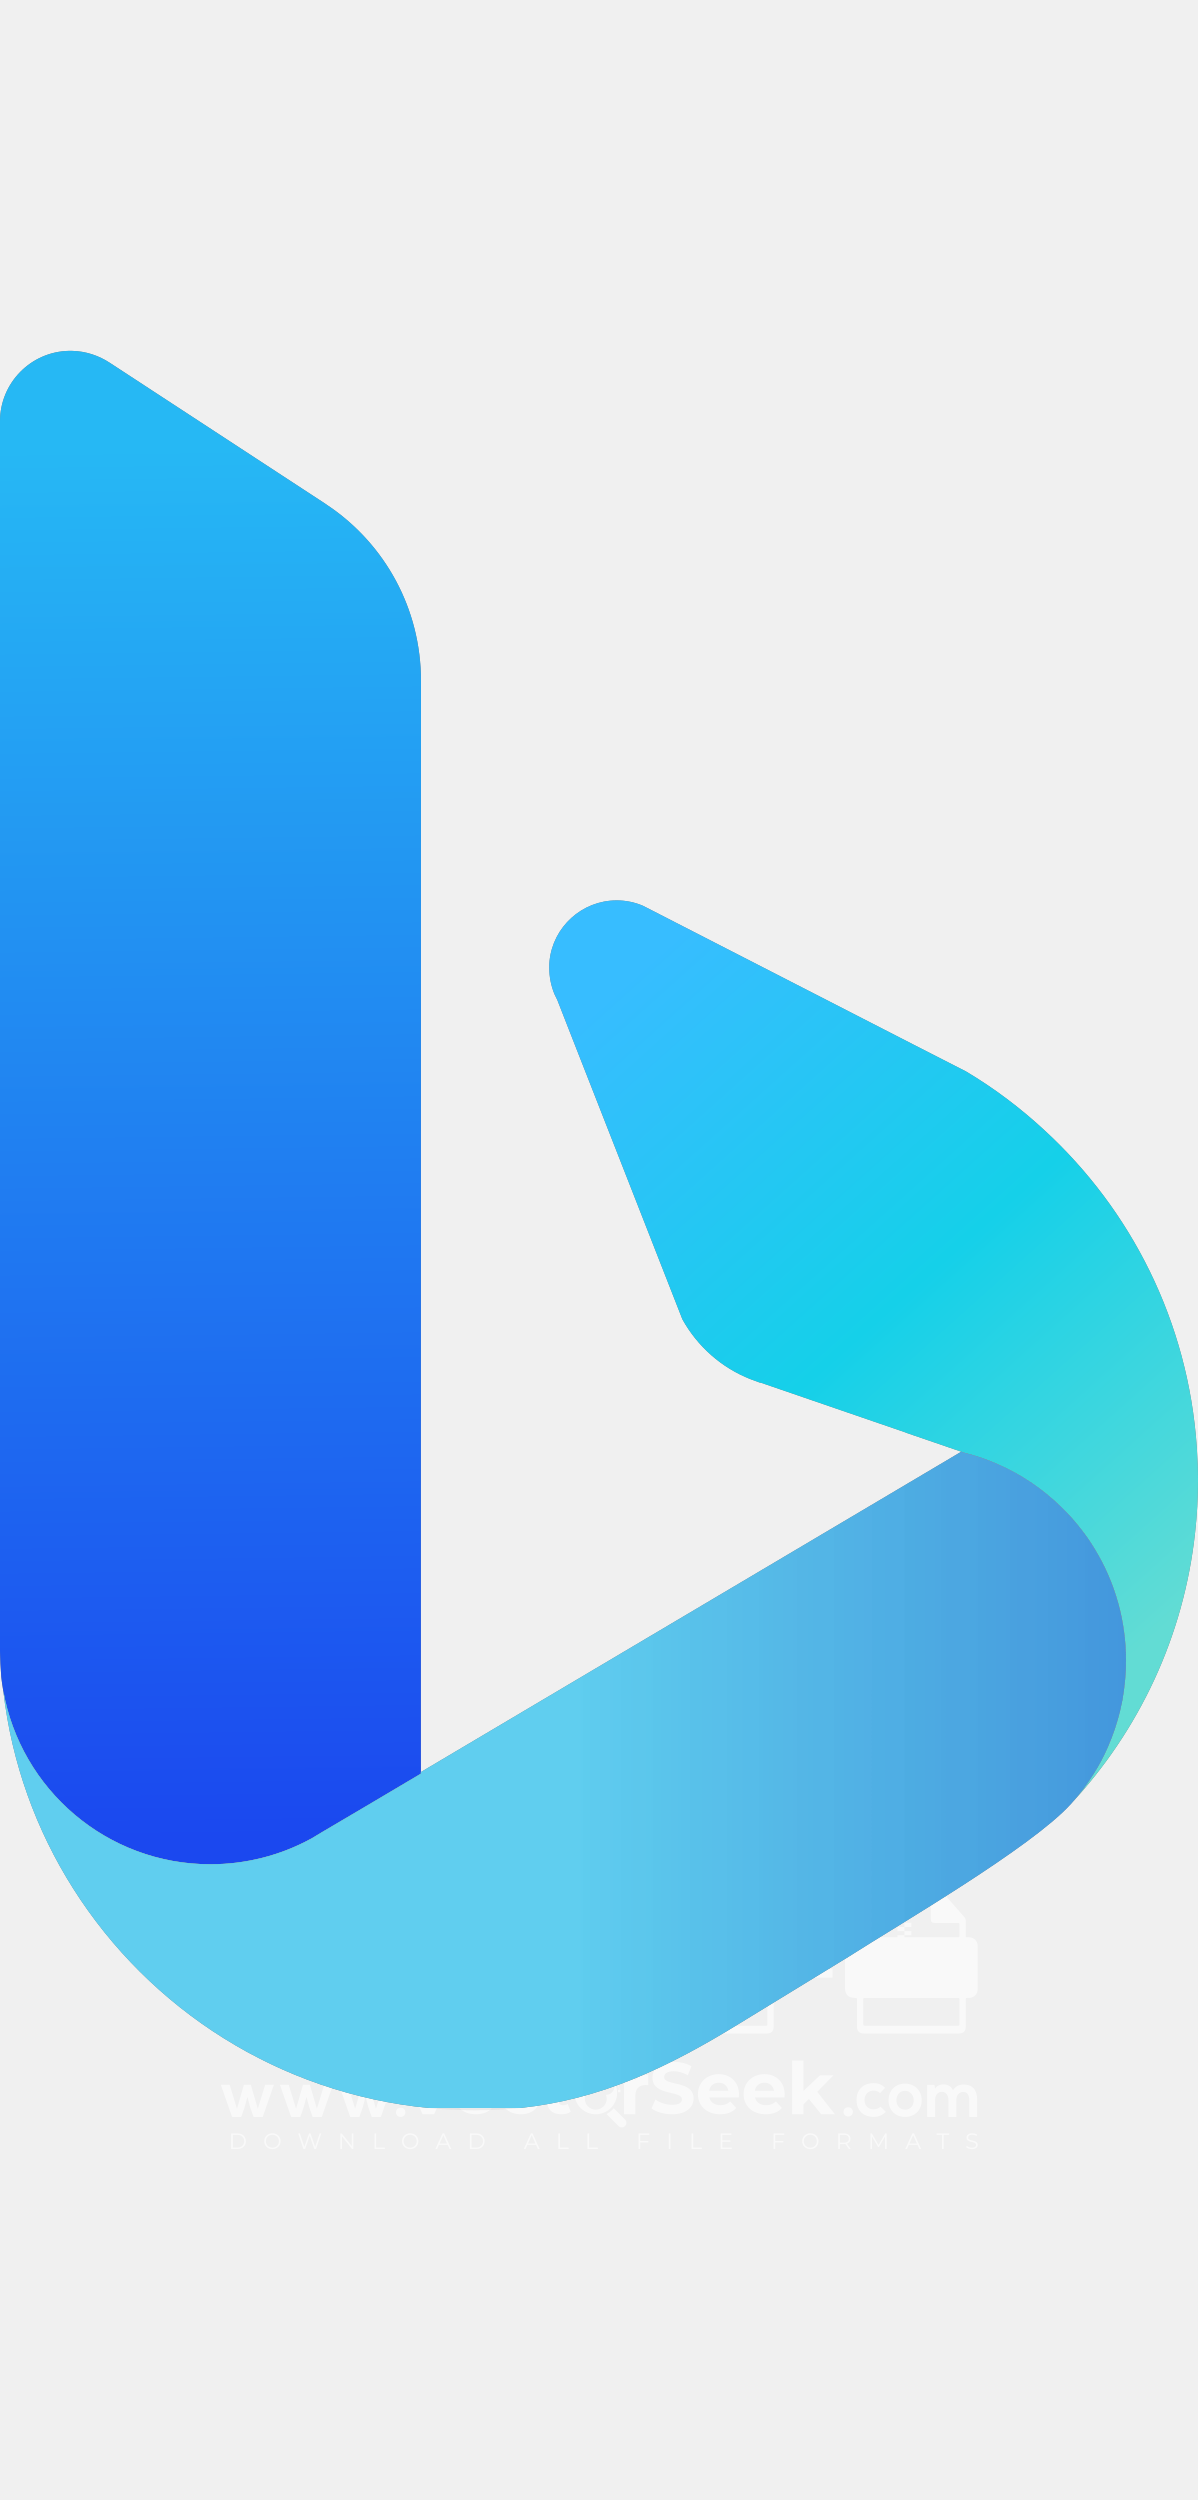
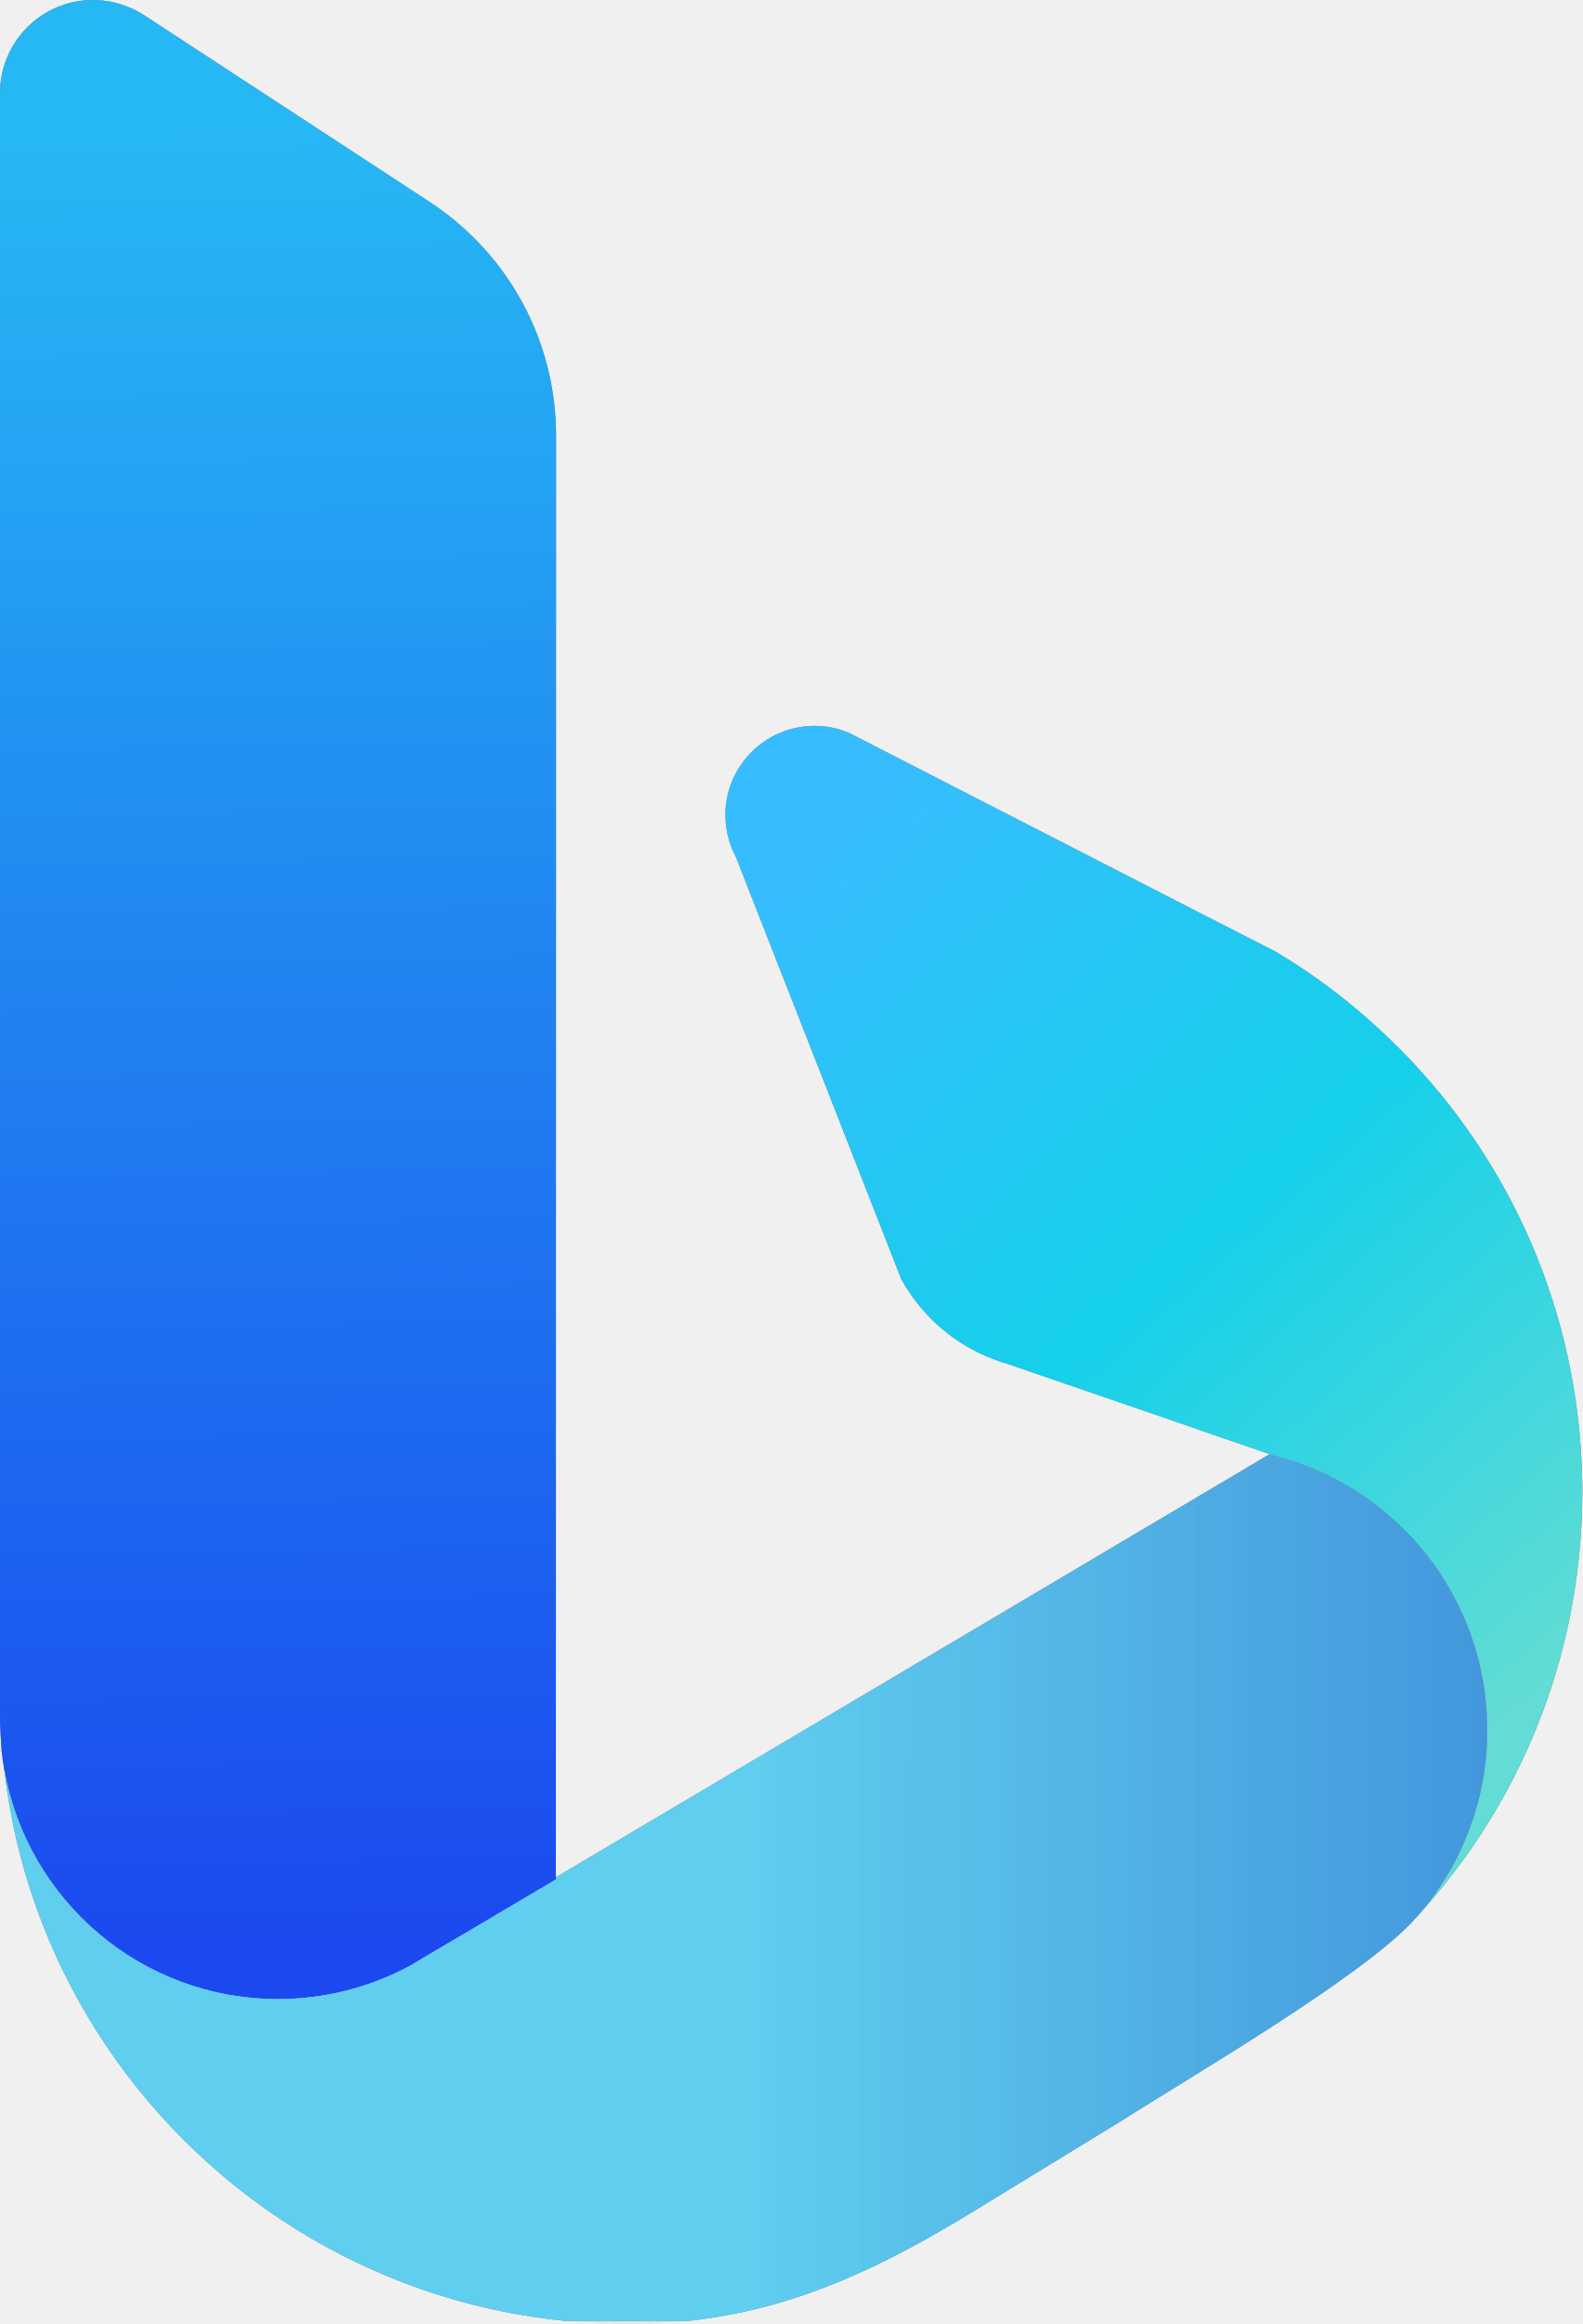
- <svg xmlns="http://www.w3.org/2000/svg" height="2500" viewBox="98.154 26.999 303.69 455.861" width="1198">
+ <svg xmlns="http://www.w3.org/2000/svg" viewBox="98.154 26.999 303.69 446.002">
  <linearGradient id="a" gradientTransform="matrix(3.1257 0 0 -3.1257 -318.006 1141.636)" gradientUnits="userSpaceOnUse" x1="183.69" x2="229.302" y1="305.461" y2="254.627">
    <stop offset="0" stop-color="#37bdff" />
    <stop offset=".25" stop-color="#26c6f4" />
    <stop offset=".5" stop-color="#15d0e9" />
    <stop offset=".75" stop-color="#3bd6df" />
    <stop offset="1" stop-color="#62dcd4" />
  </linearGradient>
  <linearGradient id="b" gradientTransform="matrix(3.1257 0 0 -3.1257 -318.006 1141.636)" gradientUnits="userSpaceOnUse" x1="150.92" x2="149.453" y1="236" y2="348.805">
    <stop offset="0" stop-color="#1b48ef" />
    <stop offset=".5" stop-color="#2080f1" />
    <stop offset="1" stop-color="#26b8f4" />
  </linearGradient>
  <linearGradient id="c" gradientTransform="matrix(3.1257 0 0 -3.1257 -318.006 1141.636)" gradientUnits="userSpaceOnUse" x1="178.928" x2="289.324" y1="240.707" y2="240.707">
    <stop offset="0" stop-color="#39d2ff" />
    <stop offset=".5" stop-color="#248ffa" />
    <stop offset="1" stop-color="#104cf5" />
  </linearGradient>
  <linearGradient id="d" gradientTransform="matrix(3.1257 0 0 -3.1257 -318.006 1141.636)" gradientUnits="userSpaceOnUse" x1="178.928" x2="289.324" y1="240.615" y2="240.615">
    <stop offset="0" stop-color="#fff" />
    <stop offset="1" />
  </linearGradient>
-   <g fill="#fff">
-     <g opacity=".61">
-       <path d="m213.765 461.172-5.561 12.845h-2.936l-5.542-12.845h3.212l3.908 9.175 3.964-9.175zm9.742 8.569h-7.469c.275 1.23 1.321 1.982 2.826 1.982 1.046 0 1.798-.312 2.477-.954l1.523 1.651c-.917 1.046-2.294 1.597-4.074 1.597-3.413 0-5.634-2.147-5.634-5.083 0-2.954 2.257-5.083 5.267-5.083 2.899 0 5.138 1.945 5.138 5.12.001.22-.035.532-.054.77m-7.505-1.67h4.863c-.202-1.248-1.138-2.055-2.422-2.055-1.304 0-2.239.789-2.441 2.055m8.733.863c0-2.973 2.294-5.083 5.505-5.083 2.074 0 3.707.899 4.423 2.514l-2.22 1.193c-.532-.936-1.321-1.358-2.221-1.358-1.45 0-2.587 1.009-2.587 2.734s1.138 2.734 2.587 2.734c.899 0 1.688-.404 2.221-1.358l2.22 1.211c-.716 1.578-2.349 2.495-4.423 2.495-3.211.001-5.505-2.109-5.505-5.082m18.093 4.459c-.587.422-1.45.624-2.331.624-2.33 0-3.688-1.193-3.688-3.542v-4.055h-1.523v-2.202h1.523v-2.404h2.863v2.404h2.459v2.202h-2.459v4.019c0 .844.458 1.303 1.229 1.303.422 0 .844-.128 1.156-.367zm19.646-9.396v2.643c-.238-.018-.422-.037-.642-.037-1.578 0-2.624.862-2.624 2.753v4.661h-2.863v-9.873h2.734v1.303c.697-.954 1.872-1.45 3.395-1.45m.825 8.533 1.009-2.239c1.083.789 2.697 1.339 4.239 1.339 1.762 0 2.477-.587 2.477-1.376 0-2.404-7.469-.752-7.469-5.524 0-2.184 1.762-4 5.413-4 1.615 0 3.267.385 4.459 1.138l-.918 2.257c-1.193-.679-2.422-1.009-3.56-1.009-1.761 0-2.44.66-2.44 1.468 0 2.367 7.468.734 7.468 5.45 0 2.147-1.78 3.982-5.45 3.982-2.035.001-4.09-.605-5.228-1.486m22.129-2.789h-7.469c.275 1.23 1.321 1.982 2.826 1.982 1.046 0 1.798-.312 2.477-.954l1.523 1.651c-.918 1.046-2.294 1.597-4.074 1.597-3.413 0-5.634-2.147-5.634-5.083 0-2.954 2.257-5.083 5.267-5.083 2.9 0 5.138 1.945 5.138 5.12.002.22-.035.532-.054.77m-7.505-1.67h4.863c-.202-1.248-1.138-2.055-2.422-2.055-1.303 0-2.239.789-2.441 2.055m19.084 1.67h-7.469c.275 1.23 1.321 1.982 2.826 1.982 1.046 0 1.798-.312 2.477-.954l1.523 1.651c-.918 1.046-2.294 1.597-4.074 1.597-3.413 0-5.634-2.147-5.634-5.083 0-2.954 2.257-5.083 5.267-5.083 2.899 0 5.138 1.945 5.138 5.12.001.22-.036.532-.054.77m-7.506-1.67h4.863c-.202-1.248-1.138-2.055-2.422-2.055-1.303 0-2.239.789-2.441 2.055m13.707 2.074-1.377 1.358v2.514h-2.862v-13.616h2.862v7.707l4.185-3.964h3.413l-4.111 4.184 4.478 5.689h-3.469zm-46.607 5.214-2.86-2.86a6.057 6.057 0 0 1 -1.534 1.284 5.127 5.127 0 0 1 -.283.199l3.027 3.027a1.166 1.166 0 1 0 1.65-1.65" />
-       <path d="m249.984 463.244a1.288 1.288 0 0 1 .921-.275 1.285 1.285 0 0 0 -1.745.209c-.051 0-.1.006-.151.008a.56.56 0 0 0 .064-.255.563.563 0 0 0 -.346-.519.78.78 0 0 1 .057.786 5.417 5.417 0 0 0 .39 10.82 5.42 5.42 0 0 0 5.42-5.42 5.414 5.414 0 0 0 -4.61-5.354m-2.001 1.412c.435 0 .844.112 1.199.309a2.372 2.372 0 0 1 3.083.419 2.47 2.47 0 0 0 -3.09-.131 2.46 2.46 0 0 0 -1.464-.478c-.3 0-.588.054-.854.152a2.469 2.469 0 0 1 1.126-.271m3.789 4.442c.115.305.181.634.181.979a2.777 2.777 0 0 1 -5.555 0c0-.345.066-.674.181-.979a2.165 2.165 0 0 1 1.133-4.014c.565 0 1.078.218 1.463.572a2.159 2.159 0 0 1 1.464-.572 2.165 2.165 0 1 1 1.133 4.014" />
-       <path d="m251.666 467.061a.902.902 0 1 1 -.614-.854.494.494 0 0 0 .595.676.809.809 0 0 1 .019.178m-3.411 0a.681.681 0 1 1 -.464-.646.374.374 0 0 0 .45.512.655.655 0 0 1 .014.134m-5.347.769h.616v.616h-.616zm11.919 0h.616v.616h-.616z" />
-       <path d="m255.205 468.082h-.14c0-3.248-2.642-5.89-5.89-5.89s-5.89 2.642-5.89 5.89h-.14c0-1.611.627-3.125 1.766-4.264s2.653-1.766 4.264-1.766 3.125.627 4.264 1.766 1.766 2.653 1.766 4.264" />
-       <path d="m248.868 461.814h.616v.616h-.616z" />
-       <path d="m244.95 462.052h8.45v.14h-8.45z" />
-       <path d="m245.174 462.15a.196.196 0 1 1 -.393 0 .196.196 0 0 1 .393 0m8.422 0a.196.196 0 1 1 -.393 0 .196.196 0 0 1 .393 0m60.76 11.259c0 1.559-2.364 1.559-2.364 0 .001-1.558 2.364-1.558 2.364 0zm-152.617-6.86 1.772 6.088 1.855-6.088h2.215l-2.823 8.14h-2.33l-.837-2.396-.722-2.708-.722 2.708-.837 2.396h-2.33l-2.839-8.14h2.231l1.855 6.088 1.756-6.088zm14.974 0 1.772 6.088 1.855-6.088h2.215l-2.823 8.14h-2.33l-.837-2.396-.722-2.708-.722 2.708-.837 2.396h-2.33l-2.839-8.14h2.231l1.855 6.088 1.756-6.088zm14.974 0 1.772 6.088 1.855-6.088h2.215l-2.823 8.14h-2.33l-.837-2.396-.722-2.708-.722 2.708-.837 2.396h-2.33l-2.839-8.14h2.231l1.855 6.088 1.756-6.088zm9.221 6.971c0 1.559-2.364 1.559-2.364 0 .001-1.558 2.364-1.558 2.364 0zm121.802-.111c-.935.919-1.919 1.28-3.117 1.28-2.346 0-4.3-1.411-4.3-4.282s1.953-4.284 4.3-4.284c1.149 0 2.035.329 2.921 1.199l-1.264 1.329a2.449 2.449 0 0 0 -1.623-.64c-1.346 0-2.33.985-2.33 2.396 0 1.542 1.05 2.362 2.297 2.362.64 0 1.28-.18 1.772-.672zm9.095-2.937c0 2.33-1.591 4.217-4.217 4.217s-4.201-1.887-4.201-4.217c0-2.314 1.609-4.217 4.185-4.217 2.577 0 4.233 1.903 4.233 4.217zm-6.416 0c0 1.231.739 2.38 2.199 2.38s2.199-1.149 2.199-2.38c0-1.215-.854-2.396-2.199-2.396-1.444.001-2.199 1.182-2.199 2.396zm13.183 4.217v-4.332c0-1.068-.559-2.035-1.658-2.035-1.082 0-1.722.967-1.722 2.035v4.332h-2.003v-8.107h1.855l.148.985c.426-.82 1.362-1.116 2.133-1.116.969 0 1.937.394 2.396 1.51.723-1.149 1.658-1.478 2.708-1.478 2.297 0 3.43 1.412 3.43 3.84v4.365h-2.003v-4.365c0-1.066-.442-1.97-1.526-1.97-1.082 0-1.756.935-1.756 2.003v4.332h-2.002z" />
-     </g>
-     <g opacity=".61">
-       <path d="m345.988 431.299c-.006-1.224-.959-2.121-2.189-2.14-.924-.014-.832.12-.834-.867-.003-1.097-.007-2.194.003-3.292a1.389 1.389 0 0 0 -.362-.976c-2.342-2.668-4.678-5.342-7.019-8.011-.12-.137-.275-.244-.414-.366h-18.641c-.794.293-1.14.868-1.138 1.709.01 3.748.004 7.496.004 11.243 0 .556-.003.589-.55.551-1.497-.102-2.516.986-2.497 2.492.044 3.476.013 6.953.014 10.429.001 1.58.867 2.443 2.45 2.449.582.002.582.002.582.6 0 2.219-.001 4.438.001 6.657.001 1.192.58 1.771 1.768 1.771h24.04c1.168 0 1.755-.583 1.757-1.745.002-2.256 0-4.512.001-6.768 0-.512.002-.511.52-.515.271-.002.541.008.809-.058.996-.246 1.69-1.044 1.694-2.069.016-3.697.018-7.396.001-11.094zm-28.451-14.137h16.01c.548 0 .554.007.554.561.001 2.243-.001 4.486.001 6.73.001.811.249 1.059 1.06 1.059l5.731.001c.458 0 .479.021.481.483.003.887.002 1.775 0 2.662-.001.477-.024.498-.504.499h-23.331c-.55 0-.552-.001-.552-.561v-10.871c0-.559.004-.563.55-.563zm23.285 34.417h-23.263c-.572 0-.574-.002-.574-.579-.001-1.997-.001-3.994.001-5.991 0-.464.023-.486.478-.487h23.41c.478 0 .499.02.499.503.002 1.997.001 3.994 0 5.991.002.558-.003.563-.551.563z" />
-       <path d="m327.418 417.053h1.757v1.054h-1.757zm-1.756 1.054h1.757v1.054h-1.757zm1.756 1.054h1.757v1.054h-1.757zm-1.756 1.054h1.757v1.054h-1.757zm1.756 1.054h1.757v1.054h-1.757zm-1.756 1.054h1.757v1.054h-1.757zm1.756 1.055h1.757v1.054h-1.757zm-1.756 1.054h1.757v1.054h-1.757zm1.756 1.054h1.757v1.054h-1.757zm-1.756 1.054h1.757v1.054h-1.757zm1.756 1.054h1.757v1.054h-1.757zm-1.756 1.054h1.757v1.054h-1.757zm-138.025 2.651c-.006-1.224-.959-2.121-2.189-2.14-.924-.014-.832.12-.834-.867-.003-1.097-.007-2.194.003-3.292a1.389 1.389 0 0 0 -.362-.976c-2.342-2.668-4.678-5.342-7.019-8.011-.12-.137-.275-.244-.414-.366h-18.641c-.794.293-1.14.868-1.138 1.709.01 3.748.004 7.496.004 11.243 0 .556-.003.589-.55.551-1.497-.102-2.516.986-2.497 2.492.044 3.476.013 6.953.014 10.429.001 1.58.867 2.443 2.45 2.449.582.002.582.002.582.6 0 2.219-.001 4.438.001 6.657.001 1.192.58 1.771 1.768 1.771h24.04c1.168 0 1.755-.583 1.757-1.745.002-2.256 0-4.512.001-6.768 0-.512.002-.511.52-.515.271-.002.541.008.809-.058.996-.246 1.69-1.044 1.694-2.069.016-3.697.019-7.396.001-11.094zm-28.45-14.137h16.01c.548 0 .554.007.554.561.001 2.243-.001 4.486.001 6.73.001.811.249 1.059 1.06 1.059l5.731.001c.458 0 .479.021.481.483.003.887.002 1.775 0 2.662-.001.477-.024.498-.504.499h-23.331c-.55 0-.552-.001-.552-.561v-10.871c-.001-.559.003-.563.55-.563zm23.285 34.417h-23.263c-.572 0-.574-.002-.574-.579-.001-1.997-.001-3.994.001-5.991 0-.464.023-.486.478-.487h23.41c.478 0 .499.02.499.503.002 1.997.001 3.994 0 5.991.001.558-.004.563-.551.563z" />
-       <path d="m159.779 440.669v-7.897h2.779c.375 0 .726.061 1.053.182s.612.292.855.513a2.392 2.392 0 0 1 .783 1.798c0 .375-.07.715-.21 1.02s-.331.568-.573.789c-.243.221-.528.392-.855.513s-.678.182-1.053.182h-1.29v2.901h-1.489zm2.801-4.313c.39 0 .684-.111.882-.331a1.1 1.1 0 0 0 .298-.761c0-.14-.024-.276-.072-.408s-.121-.248-.221-.347c-.099-.099-.223-.178-.37-.237s-.32-.089-.518-.089h-1.312v2.173zm3.728-3.585h1.731l3.177 5.294h.088l-.088-1.522v-3.772h1.478v7.897h-1.566l-3.353-5.592h-.088l.088 1.522v4.07h-1.467zm11.614 3.563h3.872a3.368 3.368 0 0 1 .077.695c0 .507-.077.985-.231 1.434s-.397.849-.728 1.202a3.646 3.646 0 0 1 -1.268.871c-.493.206-1.055.309-1.688.309a4.272 4.272 0 0 1 -1.622-.309 4.033 4.033 0 0 1 -2.217-2.167 4.058 4.058 0 0 1 -.331-1.649c0-.595.11-1.145.331-1.649s.518-.939.894-1.307c.375-.367.816-.654 1.323-.86s1.048-.309 1.622-.309c.64 0 1.211.11 1.715.331s.935.526 1.296.915l-1.025 1.004a2.732 2.732 0 0 0 -.861-.623c-.316-.143-.695-.215-1.136-.215a2.76 2.76 0 0 0 -1.026.193 2.583 2.583 0 0 0 -.85.546c-.242.235-.436.52-.579.855s-.215.708-.215 1.119c0 .412.072.785.215 1.12s.338.62.584.855.531.418.855.546a2.77 2.77 0 0 0 1.037.193c.419 0 .773-.061 1.064-.182.29-.121.538-.278.744-.469.148-.132.275-.3.381-.502s.189-.428.248-.678h-2.482v-1.269zm46.097-5.035c-.006-1.224-.959-2.121-2.189-2.14-.924-.014-.832.12-.834-.867-.003-1.097-.007-2.194.003-3.292a1.389 1.389 0 0 0 -.362-.976c-2.342-2.668-4.678-5.342-7.019-8.011-.12-.137-.275-.244-.414-.366h-18.641c-.794.293-1.14.868-1.138 1.709.01 3.748.004 7.496.004 11.243 0 .556-.003.589-.55.551-1.497-.102-2.516.986-2.497 2.492.044 3.476.013 6.953.014 10.429.001 1.58.867 2.443 2.45 2.449.582.002.582.002.582.6 0 2.219-.001 4.438.001 6.657.001 1.192.58 1.771 1.768 1.771h24.04c1.168 0 1.755-.583 1.757-1.745.002-2.256 0-4.512.001-6.768 0-.512.002-.511.52-.515.271-.002.541.008.809-.058.997-.246 1.69-1.044 1.694-2.069.016-3.697.018-7.396.001-11.094zm-28.451-14.137h16.01c.548 0 .554.007.554.561.001 2.243-.001 4.486.001 6.73.001.811.249 1.059 1.06 1.059l5.731.001c.458 0 .479.021.481.483.003.887.002 1.775 0 2.662-.001.477-.024.498-.504.499h-23.331c-.55 0-.552-.001-.552-.561v-10.871c0-.559.004-.563.55-.563zm23.286 34.417h-23.263c-.572 0-.574-.002-.574-.579-.001-1.997-.001-3.994.001-5.991 0-.464.023-.486.478-.487h23.41c.478 0 .499.02.499.503.002 1.997.001 3.994 0 5.991.001.558-.004.563-.551.563z" />
-       <path d="m205.111 432.771h1.699l2.967 7.897h-1.644l-.651-1.886h-3.044l-.651 1.886h-1.643zm1.886 4.644-.706-1.974-.287-.96h-.088l-.287.96-.706 1.974zm4.334-2.879a.917.917 0 0 1 -.657-.271.903.903 0 0 1 -.27-.656.903.903 0 0 1 .27-.656.909.909 0 0 1 .298-.198.913.913 0 0 1 .359-.072c.257 0 .478.09.662.27.184.181.276.399.276.656s-.092.476-.276.656a.909.909 0 0 1 -.662.271zm-.716 6.133v-5.404h1.445v5.404zm50.429-9.37c-.006-1.224-.959-2.121-2.189-2.14-.924-.014-.832.12-.834-.867-.003-1.097-.007-2.194.003-3.292a1.389 1.389 0 0 0 -.362-.976c-2.342-2.668-4.678-5.342-7.019-8.011-.12-.137-.275-.244-.414-.366h-18.641c-.794.293-1.14.868-1.138 1.709.01 3.748.004 7.496.004 11.243 0 .556-.003.589-.55.551-1.497-.102-2.516.986-2.497 2.492.044 3.476.013 6.953.014 10.429.001 1.58.867 2.443 2.45 2.449.582.002.582.002.582.6 0 2.219-.001 4.438.001 6.657.001 1.192.58 1.771 1.768 1.771h24.04c1.168 0 1.755-.583 1.757-1.745.002-2.256 0-4.512.001-6.768 0-.512.002-.511.52-.515.271-.002.541.008.809-.058.996-.246 1.69-1.044 1.694-2.069.016-3.697.018-7.396.001-11.094zm-28.451-14.137h16.01c.548 0 .554.007.554.561.001 2.243-.001 4.486.001 6.73.001.811.249 1.059 1.06 1.059l5.731.001c.458 0 .479.021.481.483.003.887.002 1.775 0 2.662-.001.477-.024.498-.504.499h-23.331c-.55 0-.552-.001-.552-.561v-10.871c-.001-.559.004-.563.55-.563zm23.285 34.417h-23.263c-.572 0-.574-.002-.574-.579-.001-1.997-.001-3.994.001-5.991 0-.464.023-.486.478-.487h23.41c.478 0 .499.02.499.503.002 1.997.001 3.994 0 5.991.002.558-.003.563-.551.563z" />
-       <path d="m236.361 440.845c-.338 0-.662-.048-.971-.143s-.592-.239-.849-.43-.481-.425-.673-.7a3.385 3.385 0 0 1 -.452-.965l1.401-.551c.103.397.283.726.54.987s.596.392 1.015.392c.154 0 .303-.02.447-.061.143-.04.272-.099.386-.176s.204-.175.27-.292a.822.822 0 0 0 .099-.408.99.99 0 0 0 -.077-.397.941.941 0 0 0 -.259-.331 2.31 2.31 0 0 0 -.475-.298 7.293 7.293 0 0 0 -.722-.298l-.485-.176a3.669 3.669 0 0 1 -.645-.298c-.217-.125-.413-.276-.59-.452s-.322-.384-.436-.623-.171-.509-.171-.81a2.069 2.069 0 0 1 .7-1.572c.224-.202.492-.36.805-.474s.66-.171 1.042-.171c.397 0 .74.053 1.031.16s.537.243.739.408.366.348.491.546c.125.199.217.386.276.563l-1.312.551a1.41 1.41 0 0 0 -.402-.596c-.195-.176-.462-.265-.8-.265-.324 0-.592.075-.805.226s-.32.348-.32.59c0 .235.103.436.309.601s.533.325.982.48l.497.165c.316.111.605.237.866.381.261.143.485.314.673.513a2.1 2.1 0 0 1 .43.678c.1.254.149.546.149.877 0 .412-.083.767-.248 1.064a2.283 2.283 0 0 1 -.634.734 2.754 2.754 0 0 1 -.872.43 3.445 3.445 0 0 1 -.95.141zm3.155-8.074h1.61l1.633 4.754.287 1.015h.088l.309-1.015 1.699-4.754h1.61l-2.879 7.897h-1.566zm11.581 3.563h3.871a3.145 3.145 0 0 1 .078.695c0 .507-.078.985-.232 1.434s-.397.849-.728 1.202a3.636 3.636 0 0 1 -1.268.871c-.493.206-1.055.309-1.688.309-.574 0-1.114-.103-1.621-.309s-.949-.492-1.324-.86a4.075 4.075 0 0 1 -1.225-2.956c0-.595.11-1.145.331-1.649s.518-.939.894-1.307a4.043 4.043 0 0 1 1.324-.86 4.263 4.263 0 0 1 1.621-.309c.64 0 1.211.11 1.715.331s.936.526 1.296.915l-1.026 1.004a2.72 2.72 0 0 0 -.861-.623c-.316-.143-.694-.215-1.136-.215-.36 0-.702.065-1.026.193a2.58 2.58 0 0 0 -.849.546c-.243.235-.436.52-.579.855s-.215.708-.215 1.119c0 .412.072.785.215 1.12s.338.62.585.855c.246.235.531.418.854.546.324.129.669.193 1.037.193.419 0 .774-.061 1.064-.182s.539-.278.745-.469c.147-.132.274-.3.38-.502a2.83 2.83 0 0 0 .248-.678h-2.482v-1.269zm46.203-5.035c-.006-1.224-.959-2.121-2.189-2.14-.924-.014-.832.12-.834-.867-.003-1.097-.007-2.194.003-3.292a1.389 1.389 0 0 0 -.362-.976c-2.342-2.668-4.678-5.342-7.019-8.011-.12-.137-.275-.244-.414-.366h-18.641c-.794.293-1.14.868-1.138 1.709.01 3.748.004 7.496.004 11.243 0 .556-.003.589-.55.551-1.497-.102-2.516.986-2.497 2.492.044 3.476.013 6.953.014 10.429.001 1.58.867 2.443 2.45 2.449.582.002.582.002.582.6 0 2.219-.001 4.438.001 6.657.001 1.192.58 1.771 1.768 1.771h24.04c1.168 0 1.755-.583 1.757-1.745.002-2.256 0-4.512.001-6.768 0-.512.002-.511.52-.515.271-.002.541.008.809-.058.996-.246 1.69-1.044 1.694-2.069.016-3.697.019-7.396.001-11.094zm-28.45-14.137h16.01c.548 0 .554.007.554.561.001 2.243-.001 4.486.001 6.73.001.811.249 1.059 1.06 1.059l5.731.001c.458 0 .479.021.481.483.003.887.002 1.775 0 2.662-.001.477-.024.498-.504.499h-23.331c-.55 0-.552-.001-.552-.561v-10.871c-.001-.559.003-.563.55-.563zm23.285 34.417h-23.263c-.572 0-.574-.002-.574-.579-.001-1.997-.001-3.994.001-5.991 0-.464.023-.486.478-.487h23.41c.478 0 .499.02.499.503v5.991c.001.558-.004.563-.551.563z" />
-       <path d="m272.966 434.183v1.831h3.165v1.412h-3.165v1.831h3.518v1.412h-5.007v-7.897h5.007v1.412h-3.518zm4.886 6.486v-7.897h2.779c.375 0 .726.061 1.053.182s.612.292.855.513.434.483.574.789c.14.305.209.642.209 1.009 0 .375-.07.715-.209 1.02-.14.305-.331.568-.574.789s-.528.392-.855.513-.678.182-1.053.182h-1.29v2.901h-1.489zm2.801-4.313c.389 0 .684-.111.882-.331a1.1 1.1 0 0 0 .298-.761c0-.14-.024-.276-.072-.408s-.121-.248-.221-.347a1.08 1.08 0 0 0 -.37-.237 1.387 1.387 0 0 0 -.518-.089h-1.312v2.173zm6.144 4.489c-.338 0-.662-.048-.971-.143s-.592-.239-.849-.43-.482-.425-.673-.7a3.385 3.385 0 0 1 -.452-.965l1.401-.551c.103.397.283.726.541.987.257.261.595.392 1.015.392.154 0 .303-.02.447-.061.143-.04.272-.099.386-.176s.204-.175.27-.292a.822.822 0 0 0 .1-.408.99.99 0 0 0 -.077-.397.941.941 0 0 0 -.259-.331 2.3 2.3 0 0 0 -.474-.298 7.322 7.322 0 0 0 -.723-.298l-.485-.176c-.213-.073-.428-.173-.645-.298s-.414-.276-.59-.452-.322-.384-.436-.623-.171-.509-.171-.81a2.085 2.085 0 0 1 .7-1.572c.224-.202.493-.36.805-.474s.66-.171 1.042-.171c.397 0 .741.053 1.031.16s.537.243.739.408.365.348.491.546c.125.199.217.386.276.563l-1.312.551a1.404 1.404 0 0 0 -.403-.596c-.195-.176-.462-.265-.799-.265-.324 0-.592.075-.805.226s-.32.348-.32.59c0 .235.103.436.309.601s.533.325.982.48l.496.165c.316.111.605.237.866.381.261.143.485.314.673.513a2.1 2.1 0 0 1 .43.678c.099.254.149.546.149.877 0 .412-.083.767-.248 1.064a2.283 2.283 0 0 1 -.634.734 2.754 2.754 0 0 1 -.872.43 3.463 3.463 0 0 1 -.951.141zm34.597-1.677 4.004-4.985h-3.827v-1.412h5.559v1.5l-3.96 4.985h4.004v1.412h-5.779v-1.5zm7.015-6.397h1.489v7.897h-1.489zm3.077 7.898v-7.897h2.779c.375 0 .726.061 1.053.182s.612.292.855.513.434.483.574.789c.14.305.209.642.209 1.009 0 .375-.07.715-.209 1.02-.14.305-.331.568-.574.789s-.528.392-.855.513-.678.182-1.053.182h-1.29v2.901h-1.489zm2.802-4.313c.389 0 .684-.111.882-.331a1.1 1.1 0 0 0 .298-.761c0-.14-.024-.276-.072-.408s-.121-.248-.221-.347a1.08 1.08 0 0 0 -.37-.237 1.387 1.387 0 0 0 -.518-.089h-1.312v2.173z" />
-     </g>
-     <path d="m300.133 433.27h9.067v2.242h-9.067zm0 3.866h9.067v2.243h-9.067z" opacity=".61" />
-     <path d="m156.756 478.878h1.607c1.263 0 2.114.812 2.114 1.974 0 1.161-.851 1.973-2.114 1.973h-1.607zm1.584 3.586c1.049 0 1.725-.665 1.725-1.612s-.677-1.613-1.725-1.613h-1.167v3.225zm6.799-1.613c0-1.15.879-2.007 2.075-2.007 1.184 0 2.069.851 2.069 2.007s-.885 2.007-2.069 2.007c-1.195 0-2.075-.856-2.075-2.007zm3.727 0c0-.942-.705-1.635-1.652-1.635-.953 0-1.663.693-1.663 1.635 0 .941.71 1.635 1.663 1.635.948 0 1.652-.693 1.652-1.635zm10.73-1.973-1.331 3.947h-.44l-1.156-3.366-1.161 3.366h-.434l-1.331-3.947h.429l1.139 3.394 1.178-3.394h.389l1.161 3.411 1.156-3.411zm8.135 0v3.947h-.344l-2.537-3.202v3.202h-.417v-3.947h.344l2.543 3.203v-3.203zm5.362 0h.417v3.586h2.21v.361h-2.627zm6.968 1.973c0-1.15.879-2.007 2.075-2.007 1.184 0 2.069.851 2.069 2.007s-.885 2.007-2.069 2.007c-1.195 0-2.075-.856-2.075-2.007zm3.727 0c0-.942-.705-1.635-1.652-1.635-.953 0-1.663.693-1.663 1.635 0 .941.71 1.635 1.663 1.635.947 0 1.652-.693 1.652-1.635zm7.848.919h-2.199l-.474 1.054h-.434l1.804-3.947h.412l1.804 3.947h-.44zm-.152-.338-.947-2.12-.947 2.12zm5.796-2.554h1.607c1.263 0 2.114.812 2.114 1.974 0 1.161-.851 1.973-2.114 1.973h-1.607zm1.584 3.586c1.049 0 1.725-.665 1.725-1.612s-.677-1.613-1.725-1.613h-1.167v3.225zm15.177-.694h-2.199l-.474 1.054h-.434l1.804-3.947h.412l1.804 3.947h-.44zm-.152-.338-.947-2.12-.947 2.12zm5.796-2.554h.417v3.586h2.21v.361h-2.627zm7.397 0h.417v3.586h2.21v.361h-2.627zm13.367.361v1.551h2.041v.361h-2.041v1.675h-.417v-3.947h2.706v.361h-2.289zm7.229-.361h.417v3.947h-.417zm5.778 0h.417v3.586h2.21v.361h-2.627zm10.188 3.586v.361h-2.791v-3.947h2.706v.361h-2.289v1.404h2.041v.355h-2.041v1.466zm11.028-3.225v1.551h2.041v.361h-2.041v1.675h-.417v-3.947h2.706v.361h-2.289zm6.828 1.612c0-1.15.879-2.007 2.075-2.007 1.184 0 2.069.851 2.069 2.007s-.885 2.007-2.069 2.007c-1.196 0-2.075-.856-2.075-2.007zm3.726 0c0-.942-.705-1.635-1.652-1.635-.953 0-1.663.693-1.663 1.635 0 .941.71 1.635 1.663 1.635.948 0 1.652-.693 1.652-1.635zm8.125 1.974-.902-1.269a2.884 2.884 0 0 1 -.316.017h-1.06v1.252h-.417v-3.947h1.477c1.004 0 1.613.507 1.613 1.353 0 .62-.327 1.054-.902 1.24l.964 1.353h-.457zm-.023-2.594c0-.632-.417-.992-1.207-.992h-1.048v1.979h1.048c.79 0 1.207-.367 1.207-.987zm9.579-1.353v3.947h-.4v-3.158l-1.551 2.656h-.197l-1.551-2.639v3.14h-.4v-3.947h.344l1.714 2.926 1.697-2.926h.344zm7.837 2.892h-2.199l-.473 1.054h-.434l1.804-3.947h.411l1.804 3.947h-.44zm-.152-.338-.947-2.12-.947 2.12zm6.365-2.193h-1.387v-.361h3.192v.361h-1.387v3.586h-.417v-3.586zm6.106 3.107.164-.321c.282.276.784.479 1.302.479.739 0 1.06-.31 1.06-.699 0-1.083-2.43-.417-2.43-1.877 0-.581.451-1.083 1.455-1.083.446 0 .908.13 1.224.35l-.141.333a2.03 2.03 0 0 0 -1.083-.327c-.722 0-1.043.321-1.043.716 0 1.083 2.43.429 2.43 1.866 0 .581-.462 1.077-1.472 1.077-.592-.002-1.173-.21-1.466-.514z" opacity=".61" />
-   </g>
  <path d="m237.456 181.676c-.067.535-.067 1.143-.067 1.74 0 2.32.463 4.55 1.299 6.602l.747 1.539 2.955 7.561 15.352 39.163 13.389 34.2c3.82 6.904 9.937 12.324 17.314 15.212l2.292.842c.089.028.24.028.362.061l36.698 12.619v.028l14.03 4.818.959.323c.033 0 .089.033.123.033a50.594 50.594 0 0 1 8.063 2.777c5.983 2.582 11.409 6.262 16.043 10.751a51.763 51.763 0 0 1 5.175 5.76 49.465 49.465 0 0 1 3.703 5.42c4.896 8.13 7.706 17.688 7.706 27.865 0 1.818-.089 3.574-.273 5.359a29.924 29.924 0 0 1 -.273 2.297v.061a79.005 79.005 0 0 1 -.424 2.431c-.156.786-.301 1.567-.48 2.348a4.916 4.916 0 0 1 -.095.273 38.776 38.776 0 0 1 -.597 2.359 22.404 22.404 0 0 1 -.714 2.225 24.242 24.242 0 0 1 -.842 2.32 22.075 22.075 0 0 1 -.959 2.32 48.484 48.484 0 0 1 -3.502 6.597 54.624 54.624 0 0 1 -5.838 7.779c17.22-18.513 28.668-42.419 31.517-68.873.48-4.338.725-8.738.725-13.166 0-2.827-.123-5.626-.307-8.437-2.169-31.724-16.612-60.096-38.655-80.344-6.078-5.627-12.72-10.634-19.863-14.883l-13.495-6.898-68.382-35.092a16.832 16.832 0 0 0 -6.653-1.361c-8.852.003-16.163 6.756-17.033 15.371z" fill="#7f7f7f" />
  <path d="m237.456 181.676c-.067.535-.067 1.143-.067 1.74 0 2.32.463 4.55 1.299 6.602l.747 1.539 2.955 7.561 15.352 39.163 13.389 34.2c3.82 6.904 9.937 12.324 17.314 15.212l2.292.842c.089.028.24.028.362.061l36.698 12.619v.028l14.03 4.818.959.323c.033 0 .089.033.123.033a50.594 50.594 0 0 1 8.063 2.777c5.983 2.582 11.409 6.262 16.043 10.751a51.763 51.763 0 0 1 5.175 5.76 49.465 49.465 0 0 1 3.703 5.42c4.896 8.13 7.706 17.688 7.706 27.865 0 1.818-.089 3.574-.273 5.359a29.924 29.924 0 0 1 -.273 2.297v.061a79.005 79.005 0 0 1 -.424 2.431c-.156.786-.301 1.567-.48 2.348a4.916 4.916 0 0 1 -.095.273 38.776 38.776 0 0 1 -.597 2.359 22.404 22.404 0 0 1 -.714 2.225 24.242 24.242 0 0 1 -.842 2.32 22.075 22.075 0 0 1 -.959 2.32 48.484 48.484 0 0 1 -3.502 6.597 54.624 54.624 0 0 1 -5.838 7.779c17.22-18.513 28.668-42.419 31.517-68.873.48-4.338.725-8.738.725-13.166 0-2.827-.123-5.626-.307-8.437-2.169-31.724-16.612-60.096-38.655-80.344-6.078-5.627-12.72-10.634-19.863-14.883l-13.495-6.898-68.382-35.092a16.832 16.832 0 0 0 -6.653-1.361c-8.852.003-16.163 6.756-17.033 15.371z" fill="url(#a)" />
  <path d="m115.697 27c-9.731.173-17.543 8.136-17.543 17.872v311.75c.039 2.175.162 4.322.318 6.502.139 1.149.29 2.342.502 3.502 4.444 25.021 26.214 44.008 52.501 44.008a53.329 53.329 0 0 0 25.422-6.43c.045-.033.123-.078.162-.078l2.721-1.645 11.03-6.491 14.03-8.325.033-276.993c0-18.407-9.212-34.635-23.315-44.276a8.348 8.348 0 0 1 -.954-.652l-54.592-35.7c-2.766-1.829-6.101-2.978-9.675-3.045h-.64z" fill="#7f7f7f" />
  <path d="m115.697 27c-9.731.173-17.543 8.136-17.543 17.872v311.75c.039 2.175.162 4.322.318 6.502.139 1.149.29 2.342.502 3.502 4.444 25.021 26.214 44.008 52.501 44.008a53.329 53.329 0 0 0 25.422-6.43c.045-.033.123-.078.162-.078l2.721-1.645 11.03-6.491 14.03-8.325.033-276.993c0-18.407-9.212-34.635-23.315-44.276a8.348 8.348 0 0 1 -.954-.652l-54.592-35.7c-2.766-1.829-6.101-2.978-9.675-3.045h-.64z" fill="url(#b)" />
  <path d="m332.164 311.805-125.517 74.399-1.807 1.087v.396l-14.03 8.309-11.024 6.508-2.705 1.634-.184.089c-7.545 4.099-16.194 6.418-25.406 6.418-26.281 0-48.079-18.976-52.507-44.008 2.102 18.313 8.342 35.359 17.755 50.209 19.383 30.597 52.161 51.882 90.08 55.579h23.186c20.51-2.141 37.635-10.355 55.635-21.447l27.681-16.93c12.469-7.991 46.311-27.647 56.282-38.677a54.494 54.494 0 0 0 5.838-7.773 48.898 48.898 0 0 0 3.502-6.602c.335-.781.652-1.539.959-2.314.29-.77.563-1.545.842-2.331.519-1.506.931-3.017 1.327-4.573.201-.887.385-1.762.569-2.632.602-3.284.931-6.658.931-10.155 0-10.177-2.81-19.735-7.679-27.854a46.854 46.854 0 0 0 -3.703-5.42 50.8 50.8 0 0 0 -5.175-5.76c-4.634-4.489-10.043-8.169-16.043-10.757a49.053 49.053 0 0 0 -8.063-2.771c-.033 0-.089-.033-.123-.033l-.959-.323z" fill="#7f7f7f" />
  <path d="m332.164 311.805-125.517 74.399-1.807 1.087v.396l-14.03 8.309-11.024 6.508-2.705 1.634-.184.089c-7.545 4.099-16.194 6.418-25.406 6.418-26.281 0-48.079-18.976-52.507-44.008 2.102 18.313 8.342 35.359 17.755 50.209 19.383 30.597 52.161 51.882 90.08 55.579h23.186c20.51-2.141 37.635-10.355 55.635-21.447l27.681-16.93c12.469-7.991 46.311-27.647 56.282-38.677a54.494 54.494 0 0 0 5.838-7.773 48.898 48.898 0 0 0 3.502-6.602c.335-.781.652-1.539.959-2.314.29-.77.563-1.545.842-2.331.519-1.506.931-3.017 1.327-4.573.201-.887.385-1.762.569-2.632.602-3.284.931-6.658.931-10.155 0-10.177-2.81-19.735-7.679-27.854a46.854 46.854 0 0 0 -3.703-5.42 50.8 50.8 0 0 0 -5.175-5.76c-4.634-4.489-10.043-8.169-16.043-10.757a49.053 49.053 0 0 0 -8.063-2.771c-.033 0-.089-.033-.123-.033l-.959-.323z" fill="url(#c)" />
  <path d="m383.573 358.992a55.64 55.64 0 0 1 -.937 10.16c-.178.87-.362 1.74-.569 2.621-.39 1.561-.803 3.073-1.322 4.584a86.458 86.458 0 0 1 -.842 2.32 58.45 58.45 0 0 1 -.965 2.32 48.967 48.967 0 0 1 -3.491 6.597 53.887 53.887 0 0 1 -5.844 7.773c-9.97 11.036-43.813 30.692-56.282 38.683l-27.681 16.93c-20.292 12.502-39.464 21.352-63.643 21.96-1.143.033-2.264.061-3.374.061-1.561 0-3.1-.028-4.645-.089-40.941-1.561-76.647-23.56-97.24-56.064a118.987 118.987 0 0 1 -17.755-50.209c4.428 25.032 26.225 44.008 52.507 44.008 9.212 0 17.861-2.325 25.406-6.418l.184-.095 2.705-1.628 11.024-6.508 14.03-8.309v-.396l1.807-1.087 125.518-74.406 9.664-5.727.959.323c.028 0 .089.033.123.033a48.954 48.954 0 0 1 8.063 2.771c6 2.587 11.404 6.268 16.043 10.757a51.485 51.485 0 0 1 5.175 5.76 46.98 46.98 0 0 1 3.703 5.42c4.868 8.12 7.679 17.678 7.679 27.855z" fill="#7f7f7f" opacity=".15" />
  <path d="m383.573 358.992a55.64 55.64 0 0 1 -.937 10.16c-.178.87-.362 1.74-.569 2.621-.39 1.561-.803 3.073-1.322 4.584a86.458 86.458 0 0 1 -.842 2.32 58.45 58.45 0 0 1 -.965 2.32 48.967 48.967 0 0 1 -3.491 6.597 53.887 53.887 0 0 1 -5.844 7.773c-9.97 11.036-43.813 30.692-56.282 38.683l-27.681 16.93c-20.292 12.502-39.464 21.352-63.643 21.96-1.143.033-2.264.061-3.374.061-1.561 0-3.1-.028-4.645-.089-40.941-1.561-76.647-23.56-97.24-56.064a118.987 118.987 0 0 1 -17.755-50.209c4.428 25.032 26.225 44.008 52.507 44.008 9.212 0 17.861-2.325 25.406-6.418l.184-.095 2.705-1.628 11.024-6.508 14.03-8.309v-.396l1.807-1.087 125.518-74.406 9.664-5.727.959.323c.028 0 .089.033.123.033a48.954 48.954 0 0 1 8.063 2.771c6 2.587 11.404 6.268 16.043 10.757a51.485 51.485 0 0 1 5.175 5.76 46.98 46.98 0 0 1 3.703 5.42c4.868 8.12 7.679 17.678 7.679 27.855z" fill="url(#d)" opacity=".15" />
</svg>
